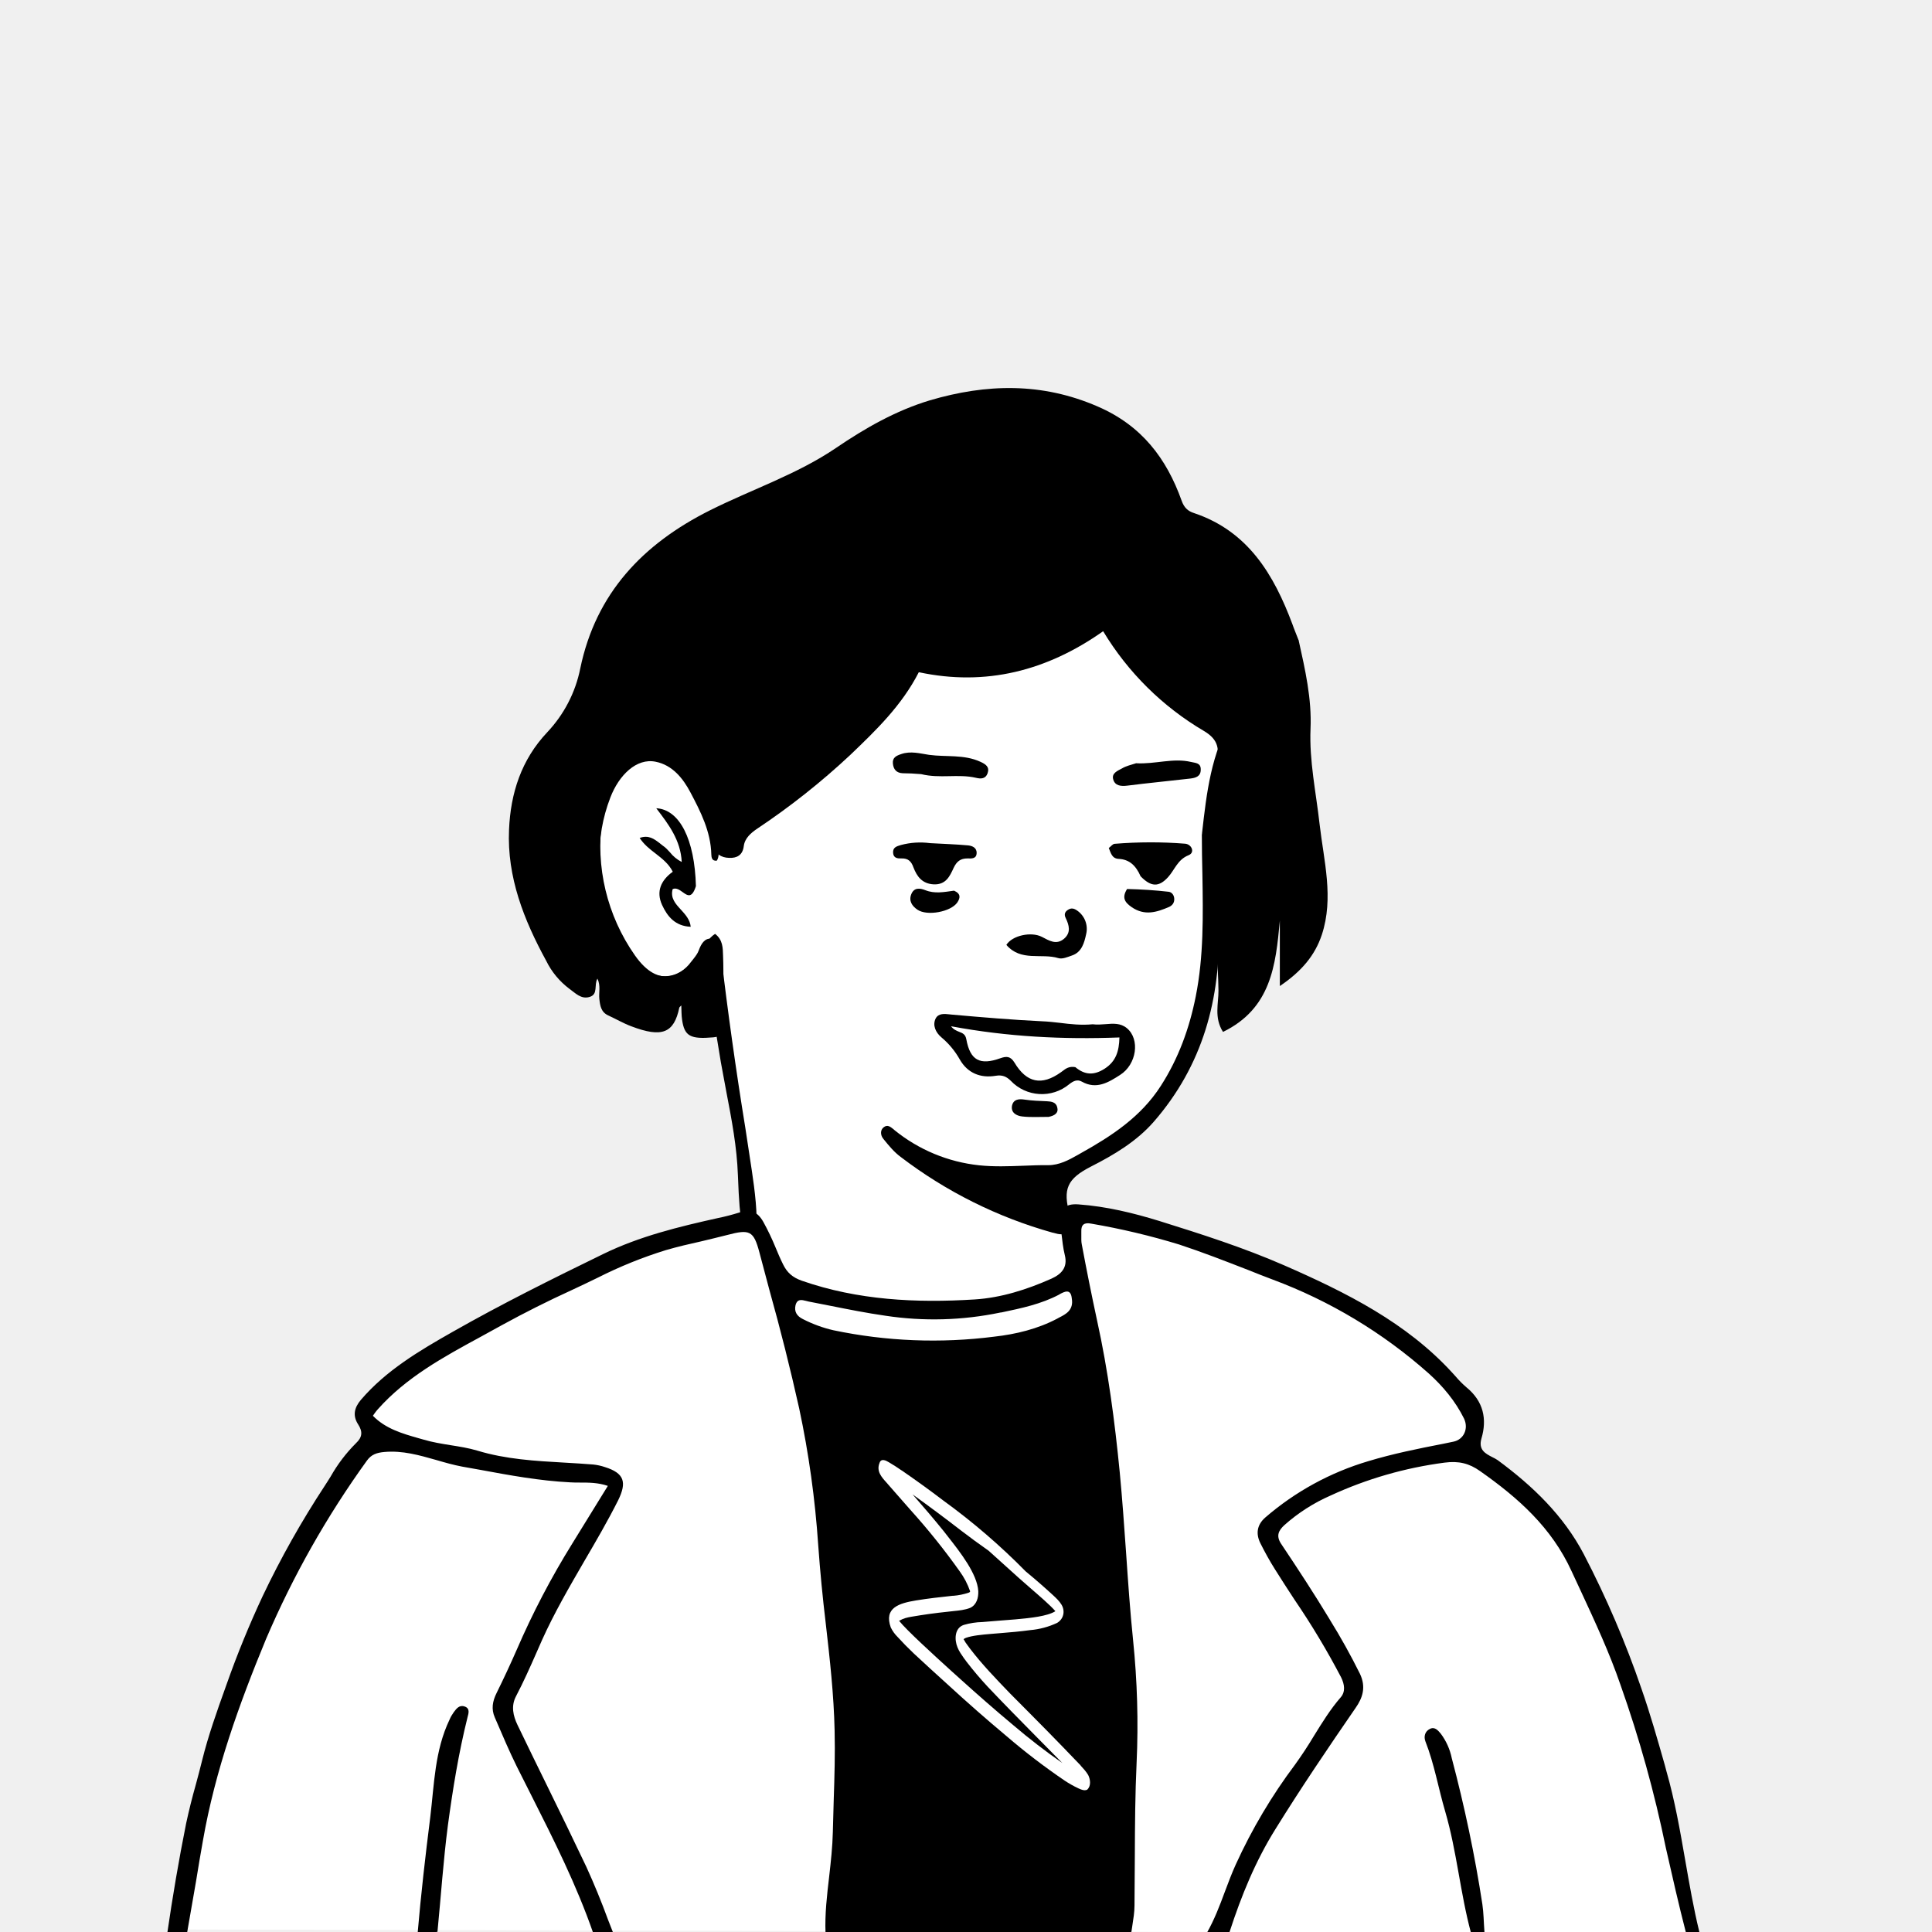
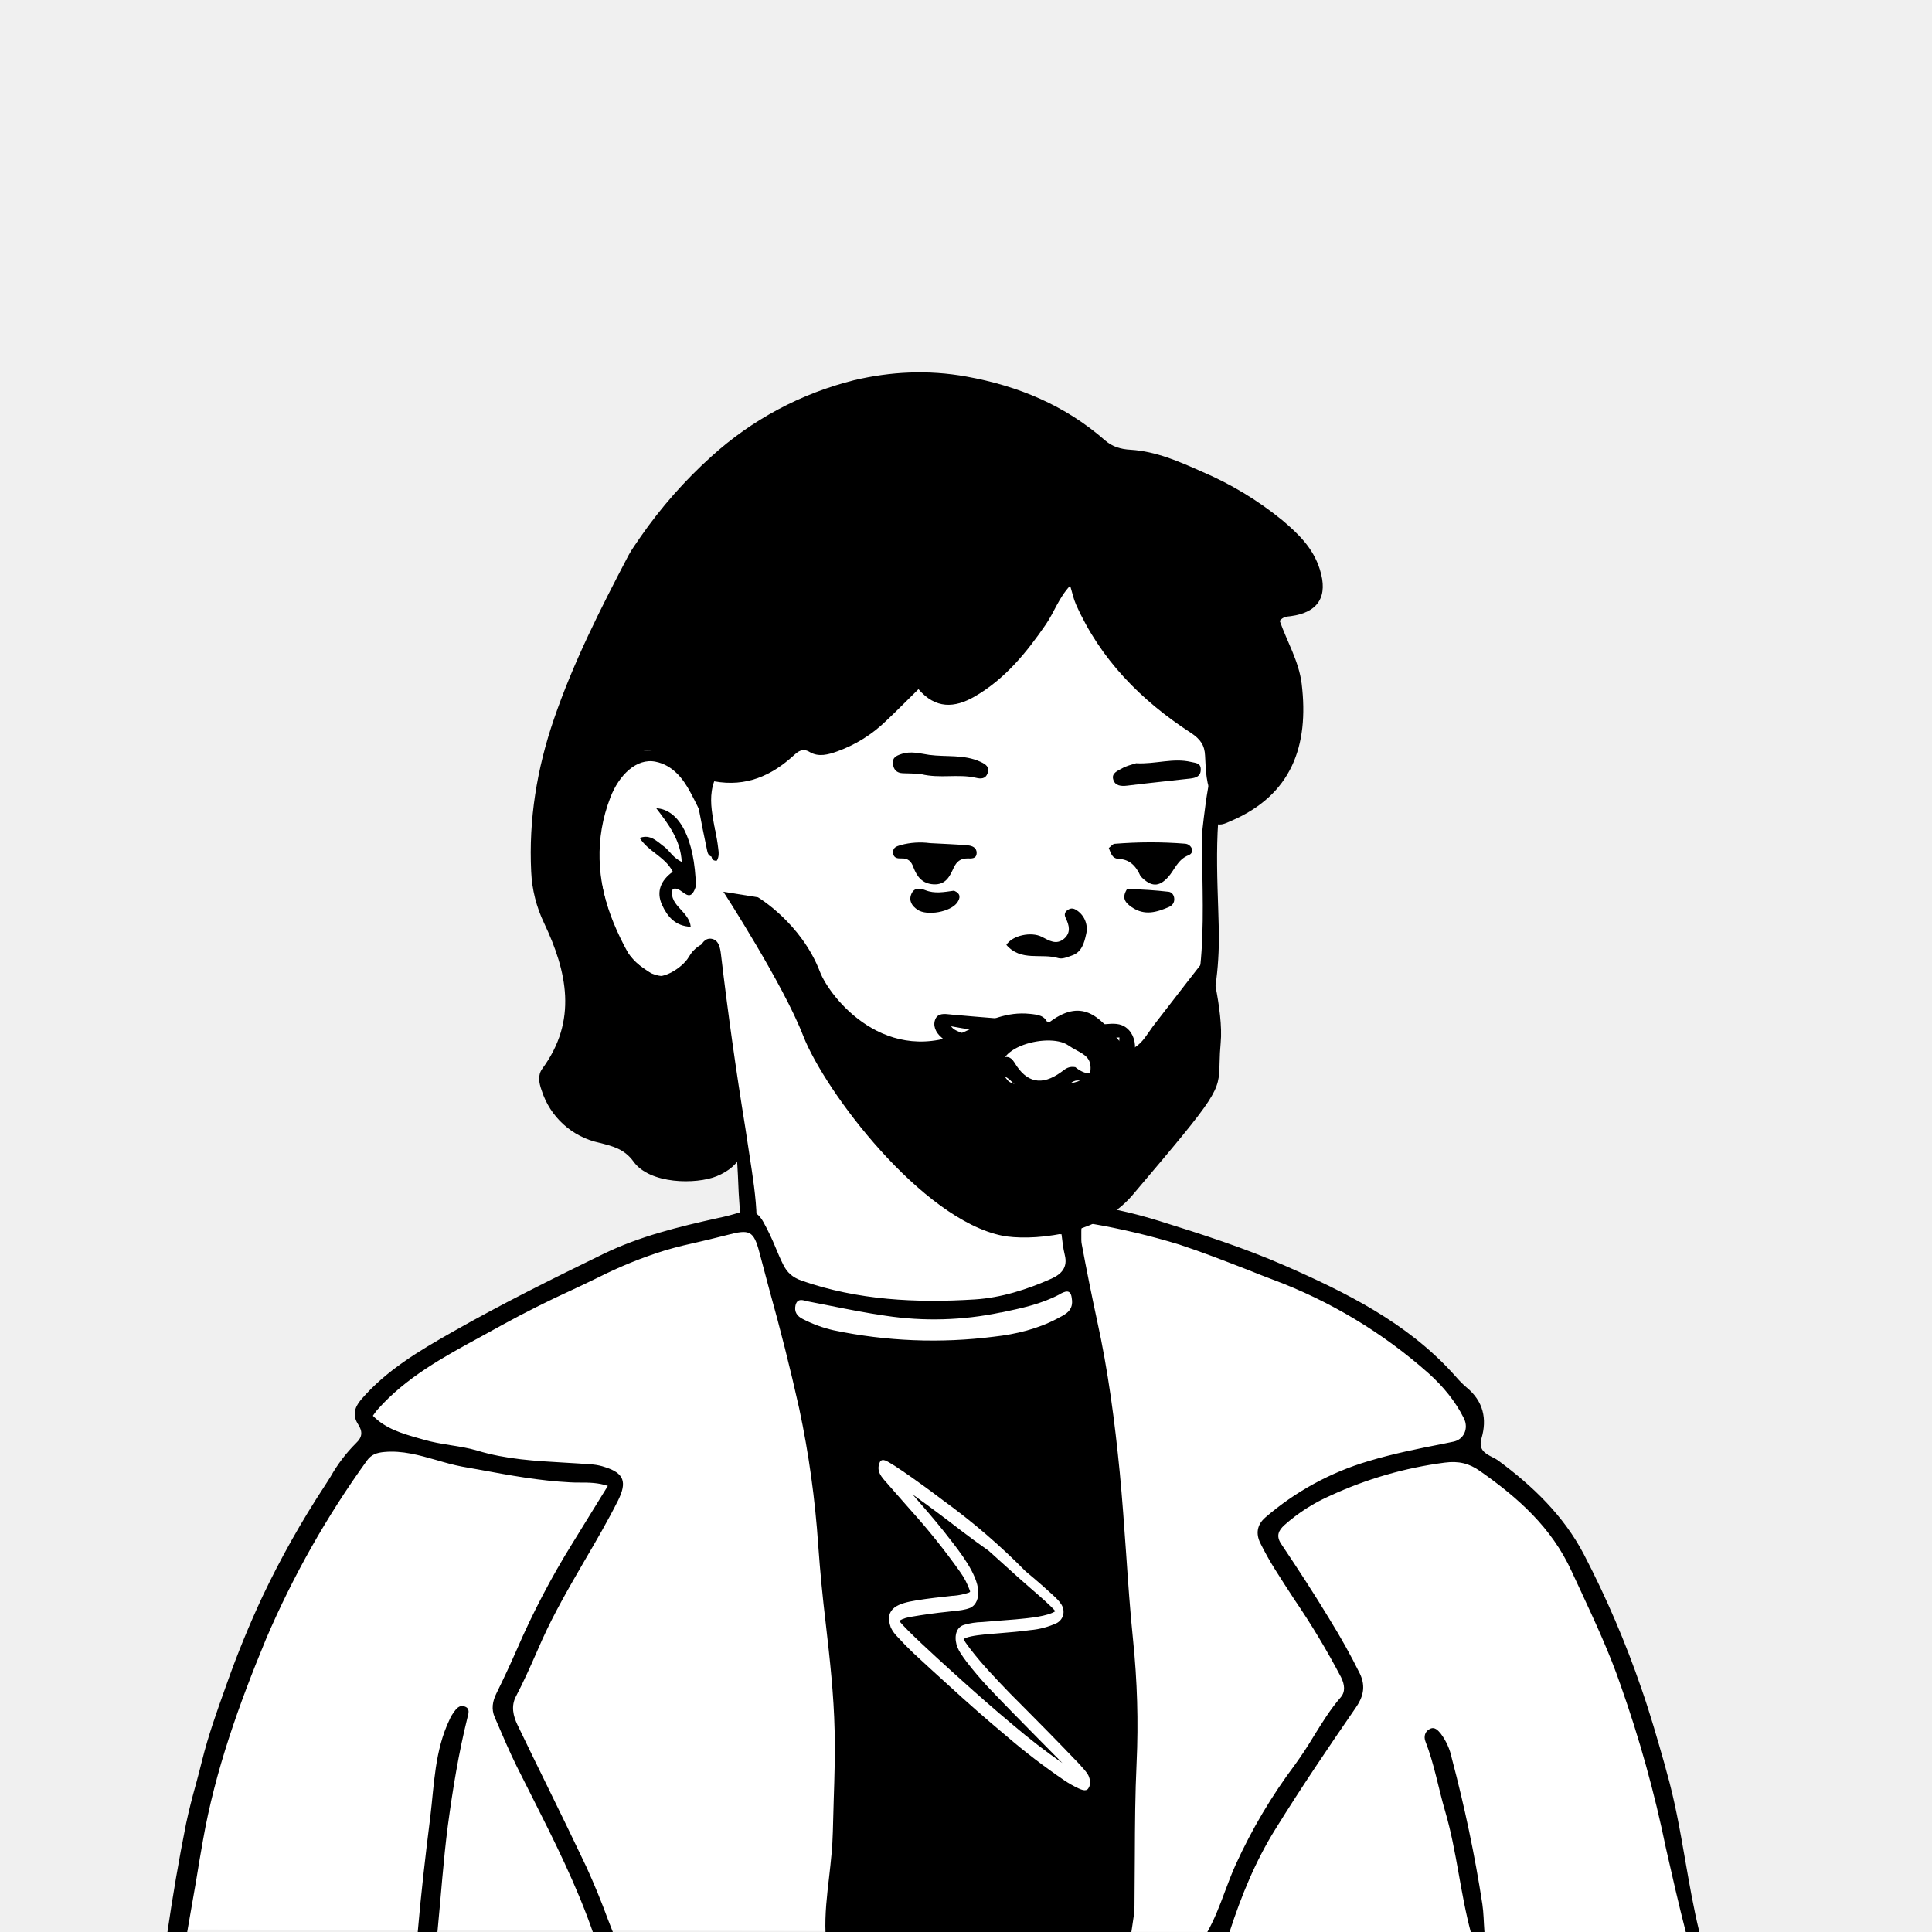
- <svg xmlns="http://www.w3.org/2000/svg" viewBox="0 0 1744 1744" fill="none" shape-rendering="auto" width="128" height="128">
+ <svg xmlns="http://www.w3.org/2000/svg" viewBox="0 0 1744 1744" fill="none" shape-rendering="auto">
  <mask id="viewboxMask">
    <rect width="1744" height="1744" rx="0" ry="0" x="0" y="0" fill="#fff" />
  </mask>
  <g mask="url(#viewboxMask)">
    <g transform="translate(531 487)">
      <path d="M554 727.7c-99.2 297-363.8 388.6-503.7 19.8-19.3-50.7 31-69.5 66.2-91.9 24.1-15.3 36.8-28.5 35.3-42.2-7-64.4-36.9-243.8-36.9-243.8l-3-5.8s.7-1.6-2.2 1.2c-3 3-9.9 34.2-37 34.2-24.5 0-49.2-10.9-61-86.3C7.2 285.6 9.6 214 40 201c12.5-5.3 24-7.2 35.2-.8 11.3 6.4-13-22 112-126C268.4 6.4 396.7-3.5 448.5 8 500.3 19.5 552 44.8 574.9 98.5c27.8 65-25.9 114.3-14 262.5-2.2 53.6.8 171.2-146.6 210.6-28 7.5-19.3 48.4 22.7 58.4 67 21 117 72.3 117 97.9" fill="#fff" />
      <path fill-rule="evenodd" clip-rule="evenodd" d="m554 266.2.1-1.4c4.1-36.4 8.2-71.7 27.1-103.4 6.5 4.4 5.7 10 3.7 15.2-19.9 51.2-18 104.4-16.2 157.6l.4 14c2.1 66.4-14.5 126.8-58.7 177.5-15.4 17.6-35.8 29.8-56.5 40.3-21.4 11-25.9 20.1-19.2 43.6l.8 2.6c1.4 3.9 2.8 7.9-1 11.8-4.5 4.6-9.5 3.3-14.8 1.8l-.6-.1a406.4 406.4 0 0 1-137-68.3c-6-4.4-10.8-10.3-15.5-16.1l-.3-.4c-2.5-3-3-7.8.5-10.4 3.3-2.5 5.8-.5 8.7 1.8l1 .9a145.5 145.5 0 0 0 76.3 31.7c13.4 1.4 26.6.9 40 .4 7.4-.3 14.8-.6 22.3-.5 10.2 0 18.7-4.7 26.7-9.2l2.8-1.6c27.8-15.5 54.3-32.8 72.2-60.7 16.1-25 25.9-52.2 31.6-80.9 7.2-36.1 6.6-72.7 6-109.8-.3-12-.5-24.2-.5-36.4ZM50.6 190.8c21.9-1.7 34 11.2 44.3 26.3a140.4 140.4 0 0 1 22.4 61.5c.5 3.7 1 7.6-1.2 11.3-4.5.6-4.9-3-5-5.6-.5-20.7-9.7-38.7-18.9-56.1-6.6-12.5-16.2-24.6-31.4-27.6-17.2-3.5-33 12-40.8 32.2-14.5 37.6-12 74.6 1.4 111 5.8 15.9 13.1 32.1 27.8 43.2 14.8 11.3 32.7 9.3 43.6-5.7l2-2.5c2-2.6 4-5.1 5-8 2.1-5.8 5.4-11.2 11.3-10.4 6.8 1 8 8.3 8.7 14a3661 3661 0 0 0 22 156.7l5.9 38.8c2.6 17.1 5.6 41.7 3.6 52.1a28 28 0 0 0-.3 2.2c-.4 2.8-.6 5-4.2 5.5-4.9.8-7-2-7.7-6.4-2.3-17-3-23.6-4-49.6-.9-25.2-5.6-50-10.4-74.9l-5-27c-5.2-30.8-10.3-62-10.8-97l-2 3c-7.6 11.3-13.7 20.5-24.5 24a40.5 40.5 0 0 1-46.1-12.5 127.8 127.8 0 0 1-28.8-55.8c-8.4-34-9.9-67.1.9-100.6 5.2-16.1 23.7-44.7 42.2-42Zm34.6 127.5c4.4 3.2 8.4 6 12-5.4-1.1-42.2-14.7-69.2-35.8-70.3 11.2 14.6 22 28.8 23 48.5a32.3 32.3 0 0 1-10.7-8.8c-2-2.2-4-4.4-6.5-6l-3-2.4c-4.8-3.6-9.7-7.4-17.8-4.5 3.8 5.8 9 10 14.3 14 6 4.7 12 9.3 15.6 16.5-10.6 7.7-15.2 17.7-9.7 29.9 4.8 10.5 11.9 19.2 25.9 19.8-.6-6.3-4.7-10.9-8.8-15.4-5-5.4-9.7-10.6-7.5-18.6 3.2-1.5 6.2.7 9 2.7Z" fill="#000" />
    </g>
    <g transform="translate(178 1057)">
      <path d="m1351 688-1370-3.3s11.4-97 44.4-189.1c41.2-115.2 107.2-232 125-246.1 20.9-16.8-11.6-18.2 3.5-41.2 33.5-51.1 147-97.5 179.9-114.1 58.7-29.8 164.9-47.8 164.9-47.8l27.2 53.5s63.6 21.9 138.7 24.4C705 125.6 799 94.8 799 94.8L787.9 37s169.6 34.8 253.5 85.6c48.3 29.3 108.6 75 110 101.2 2.2 39.8 1.8 36.7 24.1 51.9 53.5 36.2 98.8 122 121.3 191.2C1314.4 521.1 1351 688 1351 688Z" fill="#fff" />
      <path d="m842 687-269 1s19-182.5-1.4-325c-6.2-44.2-32.6-224.4-32.6-224.4s73.7 24.7 131.4 24.7C733 163.3 798 131 798 131s24.3 69 29 182.4l15 373.6Z" fill="#000" />
      <path fill-rule="evenodd" clip-rule="evenodd" d="M301.5 563.4c20.5 40.6 41 81.3 56 124.6 6.6 0 12 0 17.7-1l-4.3-11a672.5 672.5 0 0 0-19.6-47.8 5876 5876 0 0 0-34.2-70.7c-9.4-19.2-18.8-38.3-28-57.5-3.8-8-6-16.9-1.3-25.8 6.7-12.8 12.6-26 18.4-39.2l5.2-11.8c11-24.4 24.5-47.6 38-70.9 10.6-18.1 21.2-36.3 30.6-55 8-16.3 5.6-24.5-12-30a48.4 48.4 0 0 0-10.5-2.3c-8.6-.7-17.2-1.2-25.9-1.7-26.4-1.5-52.9-3-78.6-10.8-8-2.4-16.3-3.7-24.6-5-8-1.3-16-2.6-23.8-4.9l-4.6-1.3c-14.8-4.2-30-8.6-41.4-20.3l1.7-2.4c1-1.3 1.8-2.5 2.8-3.5 25.5-28.7 59-47 92.3-65.1l20-11a963.1 963.1 0 0 1 62.6-31.4c7.9-3.7 15.8-7.4 23.7-11.3A394 394 0 0 1 423 71.5c10.6-3.1 21.4-5.6 32.2-8 7.8-1.9 15.6-3.7 23.3-5.7 20.1-5.3 23.8-4 29 15.7l9.1 34.2a2051 2051 0 0 1 26.8 106.6c8.7 40.7 14.4 82 17.2 123.5a1480 1480 0 0 0 6.8 70.7c3.7 32.2 7.3 64.3 8 96.7.5 20.8-.1 41.6-.8 62.4l-.8 29c-.3 13.5-1.8 26.9-3.3 40.2-2 17-4 34-3.3 51.2 6.7 0 12.2 0 17.8-1.2l.6-16.2c.2-10.2.5-20 1.6-29.6 5.7-51 4.8-102 3.7-153-.7-33.6-3.6-67-8.4-100.2a605.8 605.8 0 0 1-4.6-52.8c-1.3-23-2.6-46.1-7.3-69a1627 1627 0 0 1-6.7-34.2 906 906 0 0 0-13-61.8c-.2-1-.6-2-1-3-1.2-3-2.5-6 .6-8.9 4-3.8 9.1-2.7 14-1.4A373 373 0 0 0 690 167.3c31.6-2.4 62.8-5.8 91.8-19.5 8.7-4 15.5-1.5 17.4 9 1 5.6 1.7 11.2 2.4 16.9 1 7.9 2.1 15.8 3.8 23.4 7.8 34.8 10 70 12 105.2 1 16.1 2 32.2 3.5 48.3 1.1 12 2 24.2 2.8 36.3 1 14.6 2 29.1 3.6 43.7 6.3 60.7 4.7 121.5 2.7 182.3l-.7 20c-.7 18.4-1.4 36.7-1.4 55 5.8 0 10.4 0 15.4-1l.8-5.3c1-6.5 2-12.5 2-18.4l.3-44.7c.1-28 .3-56.2 1.6-84.2 1.7-37 .6-74-3.2-111-2.7-26.2-4.5-52.4-6.3-78.7-1.7-24.1-3.4-48.3-5.7-72.4-4.5-46-10.5-92-20.5-137.3a2499.2 2499.2 0 0 1-13.8-68.7c-.5-2.4-.4-5-.4-7.4v-4c-.3-6.4 2.7-8.5 9.1-7.2a642.2 642.2 0 0 1 79.2 18.8c21 6.9 41.7 15 62.3 23 7.3 3 14.7 5.8 22 8.6a446.7 446.7 0 0 1 141 84.8c13 11.7 24.1 25.1 31.8 40.6 4.5 9.3-.3 19.2-9.6 21l-9.2 1.9c-22.7 4.4-45.4 9-67.6 15.7a251.6 251.6 0 0 0-92.9 50.8c-7.6 6.6-8.7 14.7-4.5 23.2 4 8 8.4 16 13.2 23.6 5.8 9.2 11.7 18.4 17.7 27.5a705.7 705.7 0 0 1 42 70c3.2 6.5 4 13-.3 18-9.4 10.8-16.8 22.9-24.3 35a360.3 360.3 0 0 1-16.9 25.7 486 486 0 0 0-53.6 90.3c-3.6 7.9-6.6 16-9.7 24.2-4.8 13-9.7 25.8-16.5 37.7 7.5 0 14 0 20.6-1 10.7-33 23.5-64.2 41.5-93 23-37.1 47.5-73.3 72.3-109.3 6.3-9 9.7-18.8 3.8-31a589 589 0 0 0-27-48.5l-.4-.7c-13.9-23-28.7-45.6-43.7-68-4.7-7.2-2.2-12 3-16.8a158.1 158.1 0 0 1 41.7-26.7 355.4 355.4 0 0 1 102.9-29.7c12.8-1.7 22.3.7 32 7.6 34.6 24.3 64.6 51 82.6 90.3l8.7 18.7c12.8 27.6 25.6 55.2 35.5 84a1107 1107 0 0 1 41 147.4c5.8 25.6 11.6 51.2 18.2 76.7 4.9 0 8.6 0 12-1-5.3-21.6-9-43.3-12.8-65-4.7-27-9.4-54-17-80.4l-1.4-5.3c-6.6-23.2-13.2-46.4-21.1-69a882 882 0 0 0-52-121.3c-18.2-34.7-45.8-61.4-77.7-84.9-1.4-1-3.2-1.9-5-2.8-6-3.1-12.7-6.5-9.7-16.8 5.2-17.6 1.8-33.7-13.7-46.3a86.8 86.8 0 0 1-9.6-9.7l-3-3.3c-41.4-45.3-95.8-72.5-151.8-97-36.4-15.9-74.5-28.1-112.6-40-23.7-7.3-48-13.2-73-15-12.7-1-18 4.8-16.5 16.8.4 3 .8 6 1 9 .8 6.7 1.5 13.5 3.1 20 2.8 11.2-3.2 17.2-12 21.2-22 9.8-45.4 17.3-69.4 18.8-52.8 3.3-105.4.7-156-16.9-8.5-3-13.3-7.4-16.9-14.7-2.5-5-4.7-10.2-6.8-15.3a224 224 0 0 0-11-23c-5.4-9.6-11.8-11.8-21.6-8.6-6.4 2-12.8 3.7-19.3 5C434.6 50.4 399.3 59 366.5 75c-46 22.4-91.7 45.1-136 70.3-30.3 17.2-60 34.8-82.7 61.3-6.2 7.3-7.5 14.5-2.5 22.2 4.2 6.5 3.9 11.5-2 17a139.2 139.2 0 0 0-22.8 30c-1.8 2.8-3.5 5.7-5.4 8.5-21 32-39.7 65.2-56 99.5A873.4 873.4 0 0 0 26.7 463l-1 2.8c-7.9 22-15.7 43.9-21.3 66.5a925 925 0 0 1-5.6 21.5 563.4 563.4 0 0 0-8.8 35.3c-6.6 32.9-12.2 66-17 98.9 6.7 0 12.1 0 18-1l8-46c2-12.3 4-24.5 6.2-36.6 11-63 32.6-123 57-182a838.3 838.3 0 0 1 91-160.9c4-5.6 9-7.2 15.7-7.8 16.4-1.5 31.6 2.9 46.8 7.2 7.8 2.3 15.6 4.5 23.5 6l15.7 2.8c27 5 54 10 81.8 11.4 2.9.2 5.8.2 8.7.2 8.1 0 16.5 0 25.3 3l-8.4 13.6-23.8 38.6a729.7 729.7 0 0 0-50 95.6 948.5 948.5 0 0 1-18.2 39.1c-3.8 7.6-4.9 14.6-1.7 22l1.3 3c6 14 11.9 27.8 18.6 41.4l13 25.8Zm476.8-452c4.8-2.6 10.3-5.4 11.2 3.7 1.8 10.6-5.4 14.2-11.5 17.3l-1.8 1c-17.5 9.2-37 14-56.8 16.2a437 437 0 0 1-145.1-5.8c-9.6-2.2-18.8-5.6-27.4-10-5.6-2.7-8.1-6.8-6.8-12.5 1.5-6 5.5-5 9.5-4l2.4.6 19.4 3.8c16.5 3.3 33.1 6.6 49.9 9a293 293 0 0 0 103.8-2.9l1-.1c18-3.8 35.8-7.5 52.2-16.2Z" fill="#000" />
      <path d="M199 688c3-35 7-69.8 11.4-104.7 3.6-29.7 4-60 17.4-88 1-2.4 2.3-4.6 3.8-6.7 2.3-3.1 5-6.8 9.7-5.2 5.3 1.7 3.6 6.4 2.7 9.9-8 32.1-13.3 64.8-17.7 97.5-4.1 31.5-6.2 63.3-9.4 96-5.8 1.2-11.2 1.2-18 1.2ZM1149.9 688c-9.8-36.3-12.8-73.7-23.3-109.7-6.2-21-9.8-42.8-17.9-63.4-1.6-4.2-.5-9 4-11.2 4.4-2.3 7.4 1.3 9.9 4.3a55.4 55.4 0 0 1 9.9 22.1c11.5 43.4 20.8 87.4 27.6 131.7 1.2 8 1.2 16 1.9 25.2-3.5 1-7.3 1-12.1 1Z" fill="#000" />
      <path fill-rule="evenodd" clip-rule="evenodd" d="M797.4 536.7c2.5 2.7 5 5.4 6.9 8.6 2 4 2.8 10-1 13.3-2.5 1-5 0-7.2-1l-.7-.3a96 96 0 0 1-12.4-7 586 586 0 0 1-52.4-40.1 1501.4 1501.4 0 0 1-53-46.5c-10.3-9.3-20.6-18.7-30.8-28.2a281.8 281.8 0 0 1-14.7-15 30.6 30.6 0 0 1-6-8.4c-6.4-17.8 7.6-21.9 22.8-24.4 10.9-1.8 22-3 33-4.2h.8a57.7 57.7 0 0 0 13.7-2.8c1-.4 1-.5 1.3-1v-.3a68.3 68.3 0 0 0-9.4-18 610 610 0 0 0-44.6-55.6 7452 7452 0 0 0-19.3-22l-2-2.3c-4.7-5.2-9.4-10.4-6.5-17.8 1.4-4.6 5.8-2.4 8.7-.6a163 163 0 0 1 11.2 7.2h.1a971.7 971.7 0 0 1 37.6 27.2 589.2 589.2 0 0 1 74.4 64 592.2 592.2 0 0 1 24.6 21.4c2.9 2.7 5.7 5.3 7.7 8.6 3.5 5.7 2 13-4 16.5a71.5 71.5 0 0 1-24.3 6.5c-8.8 1.2-17.8 2-26.7 2.7l-8.5.7c-8.3.7-16.9 1.5-22.6 3.5-.8.3-1.6.7-2.3 1.2 1.4 2.6 2.1 3.6 3.4 5.3l2.5 3.4c11 14.4 23.7 27.5 36.3 40.6A7081.6 7081.6 0 0 1 751 489c10.9 11 21.8 22 32.6 33.2l1.5 1.6 11 11.4 1.4 1.4Zm-116.6-85.3 8 7.2c15.7 14.2 31.7 28.2 48 41.8a575.5 575.5 0 0 0 44.2 34.1l-24-24.3c-14.5-14.7-29-29.4-43.3-44.5-6.8-7.3-13.3-15-19.4-22.9-.6-1-1.3-1.8-2-2.7-2.2-3.2-4.6-6.5-6-10.1-2.8-6.7-2.8-17.4 5.7-20.2a64.4 64.4 0 0 1 16.8-2.6l15.8-1.3 14-1.1 2-.2c11-1 27-2.6 34.1-7.2-5-5.7-14-13.4-22.3-20.6l-10.6-9.3a3562 3562 0 0 1-27.4-24.7c-8.3-5.8-16.5-11.8-24.6-18a1554.7 1554.7 0 0 0-44-32.8c9.5 10.9 19 21.9 28.1 33.2l3.9 5c11 14 26.3 33.5 27.3 49.1.2 5.8-1.4 12.3-7.3 15.1-4.8 1.9-10 2.4-15 2.9l-5.3.6a488 488 0 0 0-32.7 4.5c-4 .7-7.2 1.4-11.2 3.7 7 8.7 30.7 30.3 47.2 45.3Z" fill="#fff" />
    </g>
    <g transform="translate(266 207)">
-       <path d="M906.2 370.6c6 27.1 12 53.2 10.8 80.4-1.2 29 5 57.4 8.2 86.1 3.8 33 13 66.4 2 99.7-6.2 18.6-18.2 33-37.9 46.3V624c-3.7 40.6-8 79.4-51.3 100.5-8.2-12.8-4-25.7-4.1-37.4-.6-46.9-9.8-93-10.5-139.8-.4-21.5 3.2-42.4 8-63.1.1-.9.6-1.6.8-2.4 2.3-12 2.4-20.8-11.5-29a260.2 260.2 0 0 1-90.9-90c-50.7 35.8-106 49.9-166.4 37-15.4 30.1-38.6 52.4-62 74.8a654.1 654.1 0 0 1-83.8 66.4c-5.5 3.7-11.3 8.5-12.2 15.8-1 8.3-6.4 10.9-13.2 10.6-7.2-.2-12.5-3.5-14.7-11.5-4.6-16.4-10.3-32.4-15-48.7-3.9-13-13-21.6-22.8-29.7-11.4-9.5-33.5-4.9-44.4 9a91 91 0 0 0-17.7 45.6 172.3 172.3 0 0 0 29.6 123.4c21.5 30.5 43 20.4 59.5-4 3.8-5.4 6.6-11.5 12.8-15.5 7 5.3 7 12.7 7.2 19.6.8 18.3-.6 36.6 2.2 54.9 1.3 8 2 17.7-11 18.9-20.7 1.8-26.1-1-28.2-16-.6-4-.5-8.3-.7-12.8-.7.8-1.6 1.4-1.8 2-4.8 23-15.6 27.4-43.4 16.8-7.2-2.7-13.8-6.6-20.8-9.8-6.5-3-7.3-8.8-8-15-.6-5.7 1.4-11.7-1.7-18.2-3.3 5.7.9 14.1-7 16.5-7.8 2.4-12.9-3.5-18.3-7.3a70 70 0 0 1-20.9-25.2c-20.2-37-35.5-75.6-33.6-118.5 1.4-32.8 11-63 34.5-87.9 15.1-16 25.5-36 29.8-57.6C271.9 328.5 314.3 284 375 253.6c37.8-18.9 78.5-32.4 113.6-56.2 26.6-18.1 54.2-33.8 84.7-43C624.2 139.4 674.5 138 725 160c39.5 17.1 62 46.7 75.7 85.1 2.2 6.2 5.7 9.3 11 11 49 16.4 72.2 55.6 89 100.5 1.5 4.4 3.4 8.7 5.4 14Z" fill="#000" />
+       <path d="M312.3 277.5a421 421 0 0 1 63.7-72.3 299.3 299.3 0 0 1 129-69c32.9-7.8 67-9.5 101.3-3.3 47 8.5 89.1 26 125.2 57.6 6.7 5.8 14.1 8 23.2 8.5 22.8 1.4 43.7 10.6 64.1 19.7a302.2 302.2 0 0 1 72.6 43.8c14.6 12.3 28 25.2 34 44.5 7.6 24-1 38.8-26.3 42.2-3.4.4-6.8.4-9.9 4.2 6.5 18.6 17.2 36.2 19.8 56.7 6.8 56.1-9 100.5-63.8 124-5.5 2.4-11 5.5-16.7.6-5.7-4.9-1-9 .6-13.7.7-2.2 1-5.4 0-7.3-6.5-12.2-6.6-25.4-7.3-38.6-.4-9.2-4-14.8-13-20.7-44.8-29.1-81.6-66.3-103.6-116-2.2-5-3.2-10.3-5.2-16.7-10.3 11-14.5 24.2-22.1 35.2-17.5 25.4-36.7 49-64 64.8-18.3 10.6-35.4 11.3-50.8-6.6-10.2 10-19.6 19.6-29.4 28.8a122.6 122.6 0 0 1-44 27.4c-8.1 2.9-16.7 5.3-24.7.6-6.5-4-10.5-.6-14.5 3-20.2 18.4-43 28.6-71.8 23.4-8.3 23 5 45.7 2.1 67.8-6.7 1.4-7.8-2-8.5-5.4-2.8-13.3-5.5-26.6-8-40a72.8 72.8 0 0 0-30.7-45c-16.1-11.9-39-1-48.8 19.9-15.7 33.7-14.2 68.5-5.7 103.5 4.5 18.6 12 36 21.2 52.9 5.6 10.2 15 15 23.4 21 6.2 4.5 22.6-3.6 30.5-13.8 2-2.7 3.5-6 6-8.3 9.4-9.5 16.3-7.9 19.4 5.2 5.9 25.2 9 51 11.9 76.7 2.7 24 2.9 48.3 11.4 71.5 8.6 23.2.7 41.2-22 50.5-18.5 7.5-60.3 7.3-75-13.2-8.3-11.5-19-14-30.8-17a70.1 70.1 0 0 1-52.2-47.4c-2.4-6.8-3.7-13.6.7-19.6 31.9-43.4 22.3-87.5 1.6-131.2-7-14.6-11-30.4-11.7-46.5-2.3-47.2 5.1-92.8 20.5-137.7 17.7-51.7 42.2-99.9 67.4-148 3-5.5 6.8-10.6 10.9-16.7Z" fill="#000" />
    </g>
    <g transform="translate(791 871)">
      <path d="M155.6 137.2c-8.8 0-16.5.5-24-.4-5.1-.6-10.4-3.4-9-10 1.4-5.5 6-6 11.3-5.2 6.6 1 13.4 1.2 20.2 1.5 4 .2 8 .8 9.2 5.2 1.5 5.3-2 7.7-7.7 8.9Z" fill="#000" />
      <path d="M179.7 92.3c8.6 7.2 17 7.6 26.6 1.3 10-6.6 12.9-15.7 13.3-28A685.6 685.6 0 0 1 67.5 55.3c5 6.8 12.4 3.6 13.8 11.8 3.5 19.1 12.4 23.6 30.6 17.1 5.6-2 9.2-2 12.7 3.8 11 18.5 24.8 21.2 42.1 8.8 3.5-2.4 6.4-5.7 13-4.6Z" fill="#fff" />
      <path fill-rule="evenodd" clip-rule="evenodd" d="M206.9 53.5c-3.8.3-7.6.6-11.5.1-10.4 1-20.2-.1-29.8-1.3-5.3-.6-10.6-1.2-15.9-1.4-27-1.3-54.1-3.6-81.2-6l-1.9-.2c-5.2-.6-10.5-1.1-13 3.7-3 6.1 0 12.6 5.2 17a72 72 0 0 1 16.6 20c7 12.3 18.7 17 32.4 14.7 6-1 9.7.7 13.5 4.4a38.7 38.7 0 0 0 52.9 3.2c3.8-3 7.3-4.6 11.4-2.3 13.2 7.4 24.1.6 34.4-6 15.1-9.5 18.3-32.3 6.2-42.3-5.7-4.7-12.3-4.2-19.3-3.6Zm-.6 40.1c-9.7 6.3-18 5.9-26.6-1.3-5.6-1-8.6 1.3-11.5 3.5l-1.5 1.1c-17.3 12.4-31 9.7-42-8.8-3.6-5.8-7.2-5.8-12.8-3.8-18.2 6.5-27.1 2-30.6-17.1-.8-4.6-3.4-5.6-6.5-6.8-2.4-1-5.1-2-7.3-5 51.6 9.6 101.2 12 152 10.1-.3 12.4-3.1 21.5-13.2 28.1Z" fill="#000" />
    </g>
-     <g transform="translate(653 805)" />
+     <g transform="translate(653 805)">
+       <path fill-rule="evenodd" clip-rule="evenodd" d="M387.7 121.5c13.4-17.5 50-64.5 50-64.5s14 50.4 11.2 79.3a252 252 0 0 0-1 18.5c-.6 26-.6 27-78.6 119-33.1 39-95.3 41-117.3 36.7-73-14.6-160.3-130-180-180.6C54 83.4 0 0 0 0l31.2 5s39.1 23.2 56 67.3c8.7 22.7 59.7 88.2 134 52.4 17.7-8.6 35-16.7 55.5-14.5h.1c7.3.8 13.3 1.4 16 8.7 30.8-24.4 46.8-5.3 62.3 13 3.4 4 6.7 8 10.1 11.5 9.6-3.2 14.2-10 18.8-16.6a111 111 0 0 1 3.7-5.3Zm-130.8 49c7.8 9 72.3 6.5 74.3-7.7 1.6-12-4.3-15.3-12.2-19.6a82.2 82.2 0 0 1-7.7-4.6c-18.3-12.8-78.7 4-54.4 32Z" fill="#000" />
+     </g>
    <g transform="translate(901 668)">
      <path d="M7.4 185c5.4-8.7 22.6-12.2 32.1-7.3 6.6 3.4 13 7.6 20 1.7 6.5-5.6 4.6-12.2 1.5-18.7-1.6-3.2-.8-5.7 2.2-7.5 3-1.9 5.5-1.1 8.2.8a20.1 20.1 0 0 1 8 21.5c-1.6 7.3-3.8 16-12.7 19-4 1.4-8.8 3.5-12.3 2.4-15.4-4.7-33.8 3.4-47-12Z" fill="#000" />
    </g>
    <g transform="translate(610 680)">
      <path d="M407.4 122.5c13 .3 25.4 1.1 37.6 2.5 3 .4 5 3.3 5 6.7 0 3.3-1.7 5.6-4.7 7-11.2 4.8-22 8.2-33.7.2-6.5-4.5-9-8.7-4.2-16.4ZM251.2 124c6.4 2.8 5.6 6.6 3 10.6-5.9 8.6-27.3 12.5-36 6.6-5-3.4-8-8-5.6-14 2.5-6.2 7.7-5.6 12.8-3.6 8.3 3.3 16.5 1.7 25.8.4ZM419.6 111c-4.2-9.5-9.9-15.2-19.8-15.7-6-.3-7-5.1-8.9-9.8 2-1.5 3.5-3.7 5.3-3.8 21.1-1.7 42.4-1.8 63.5-.1 6 .4 9.3 8 3.2 10.4-10 4-12.5 13.2-18.5 19.8-8.2 9-15.2 9.1-24.8-.8ZM229.6 81.1c12.2.7 23.1 1 34 2 3.6.3 8 1.8 8 6.7 0 5.6-4.6 5.2-8.3 5.1-6.3 0-9.7 2.7-12.5 8.6-3.4 7.4-6.9 15.3-18 14.8-10.5-.6-15.1-7.2-18.2-15.2-2-5.7-4.9-8.4-10.9-8.2-3.4.1-7.1-.2-7.5-4.9-.4-5 3-6 7-7.2a67.7 67.7 0 0 1 26.4-1.7Z" fill="#000" />
    </g>
    <g transform="translate(610 680)" />
    <g transform="translate(774 657)">
      <path d="M57.5 41.8C51.3 41.3 46 41 41 41c-5.7-.2-8.5-3.4-9-8.8-.5-5.3 3-7 7.5-8.5 8.6-3 17.1-.5 25.2.7 15.4 2.1 31.5-.6 46.4 6.3 5 2.3 8.3 4.7 6.4 10.3-1.8 5.2-6.1 5.2-10.6 4.1-16-3.7-32.4.9-49.4-3.3ZM251.8 32c17.2.9 33.1-5 49.3-1.2 4 1 9 .7 8.8 7 0 6.2-4.7 7.4-9.5 8-19 2.2-38 4-56.9 6.4-5.7.7-11 .1-12.6-5.6-1.7-5.7 4-7.8 8-10 3.5-2.1 7.8-3.1 12.9-4.7Z" fill="#000" />
    </g>
    <g transform="translate(0 559)" />
  </g>
</svg>
